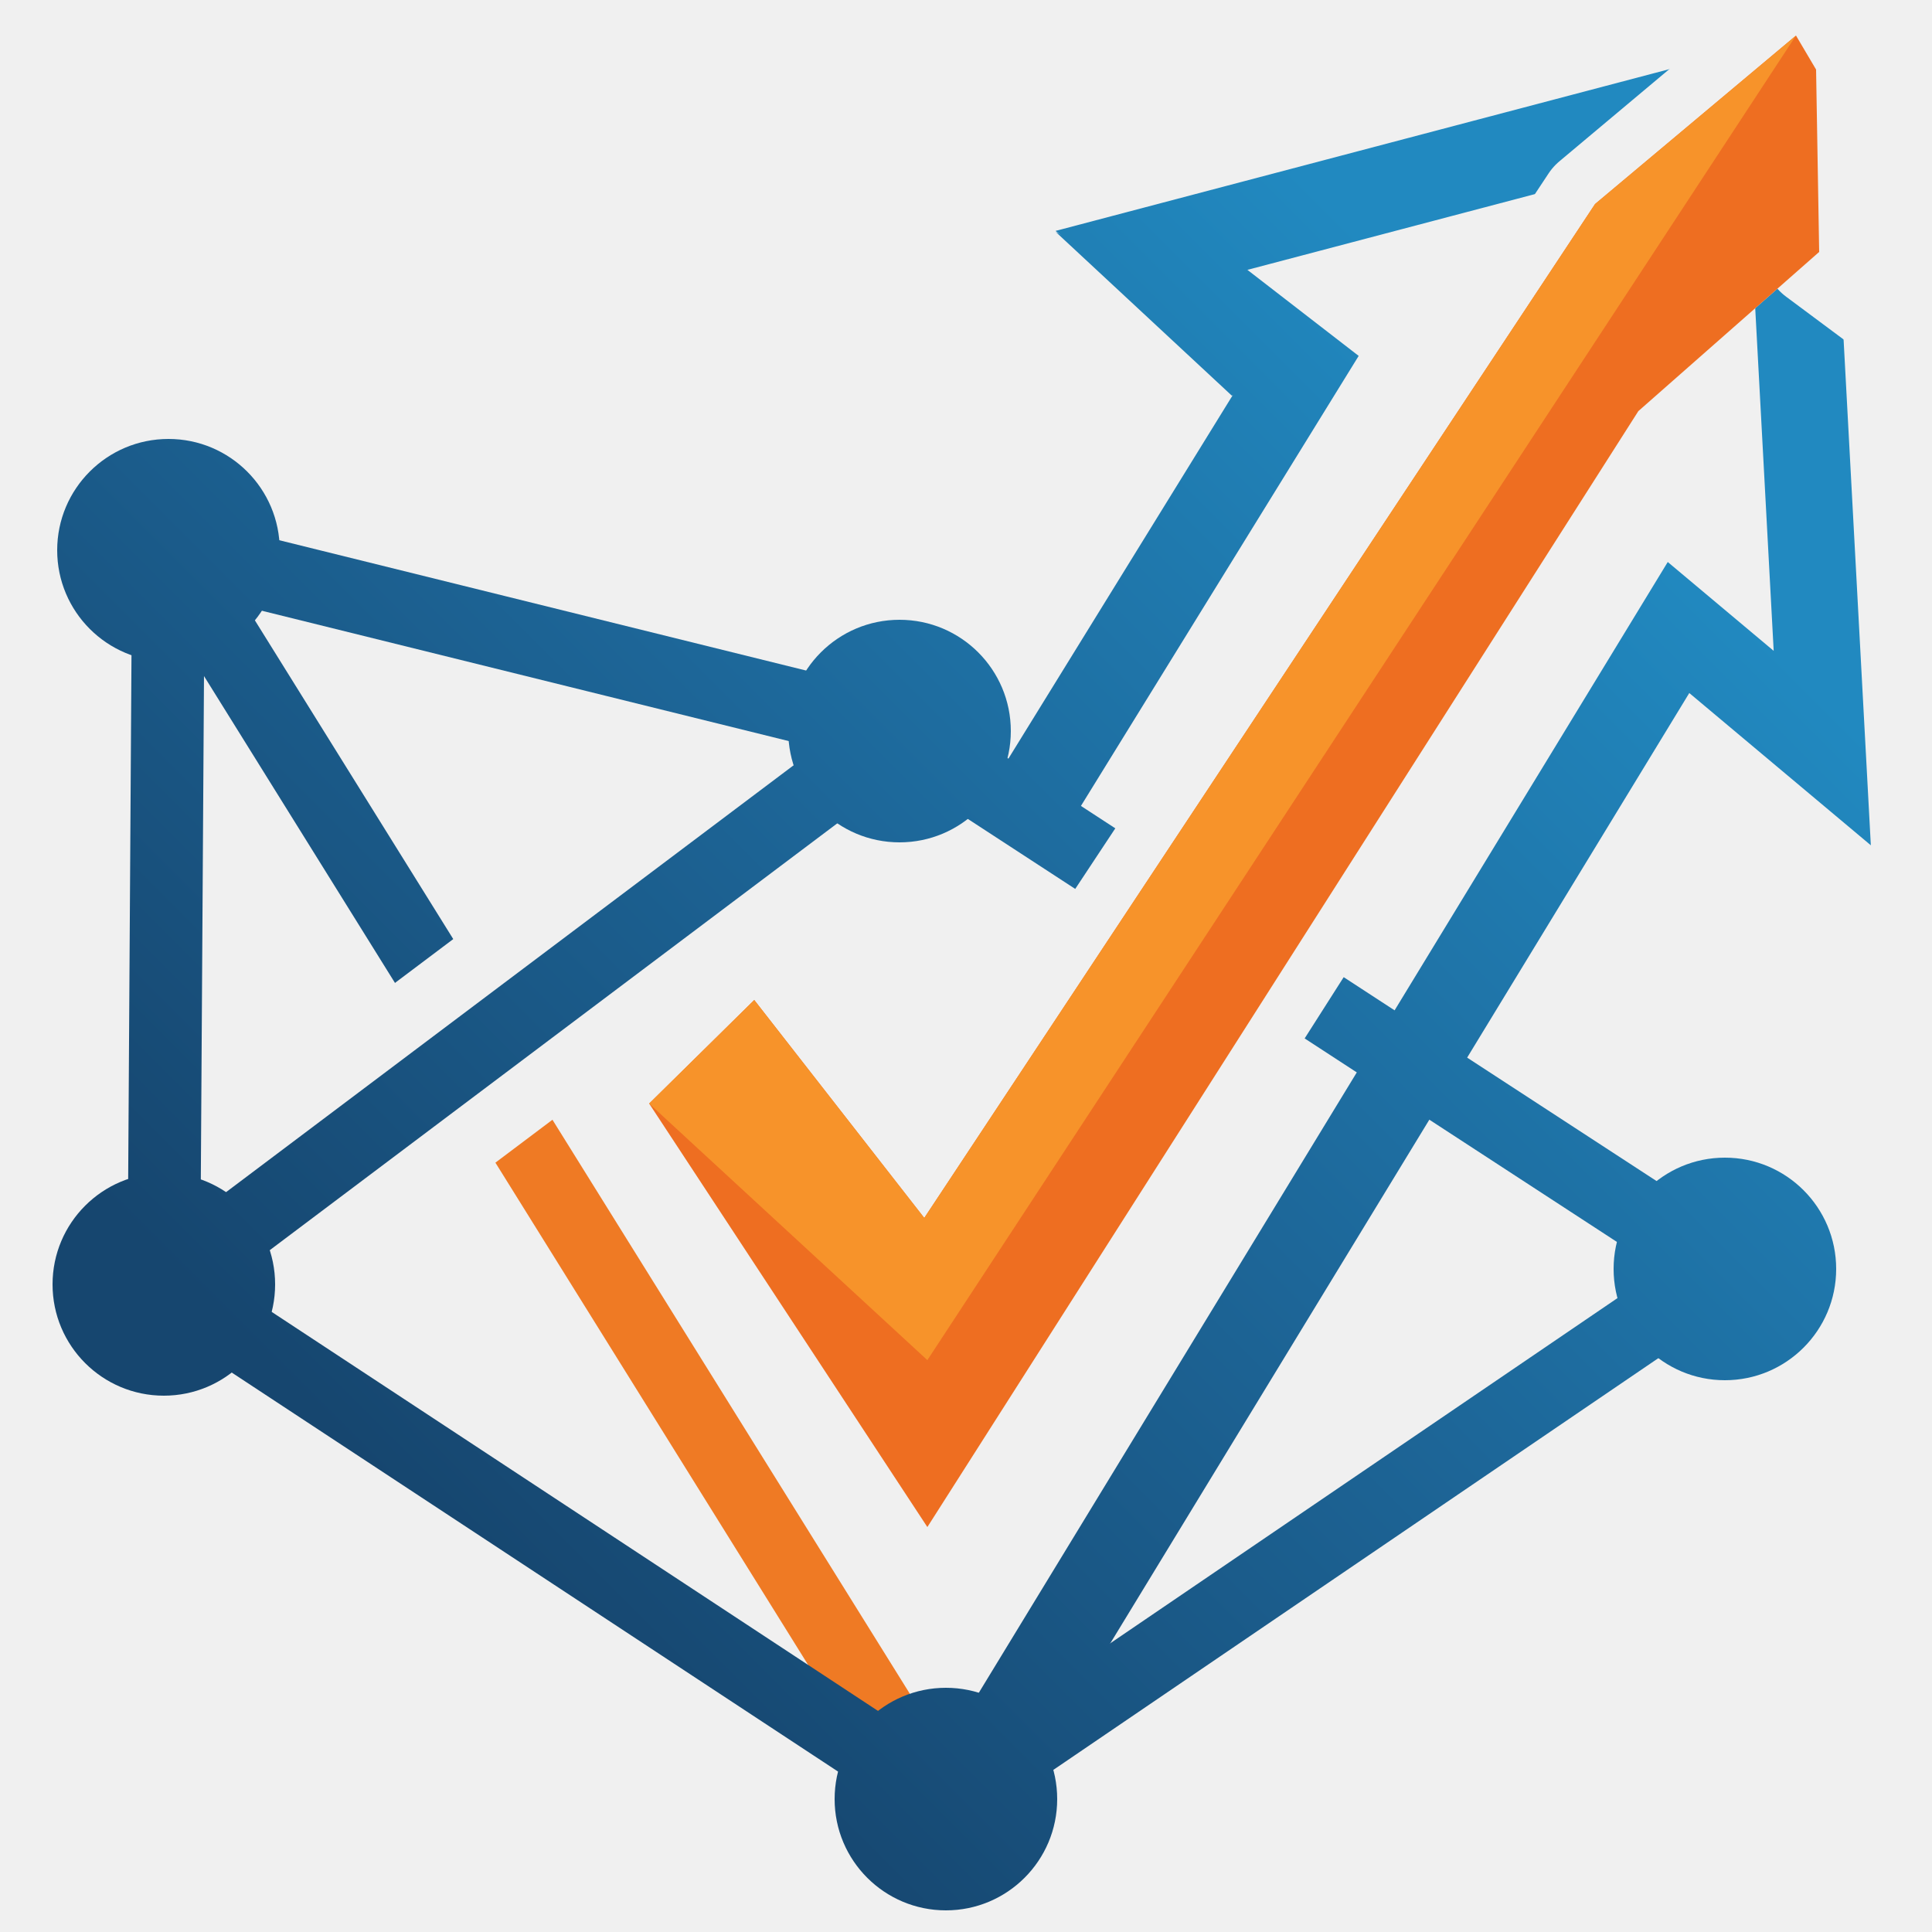
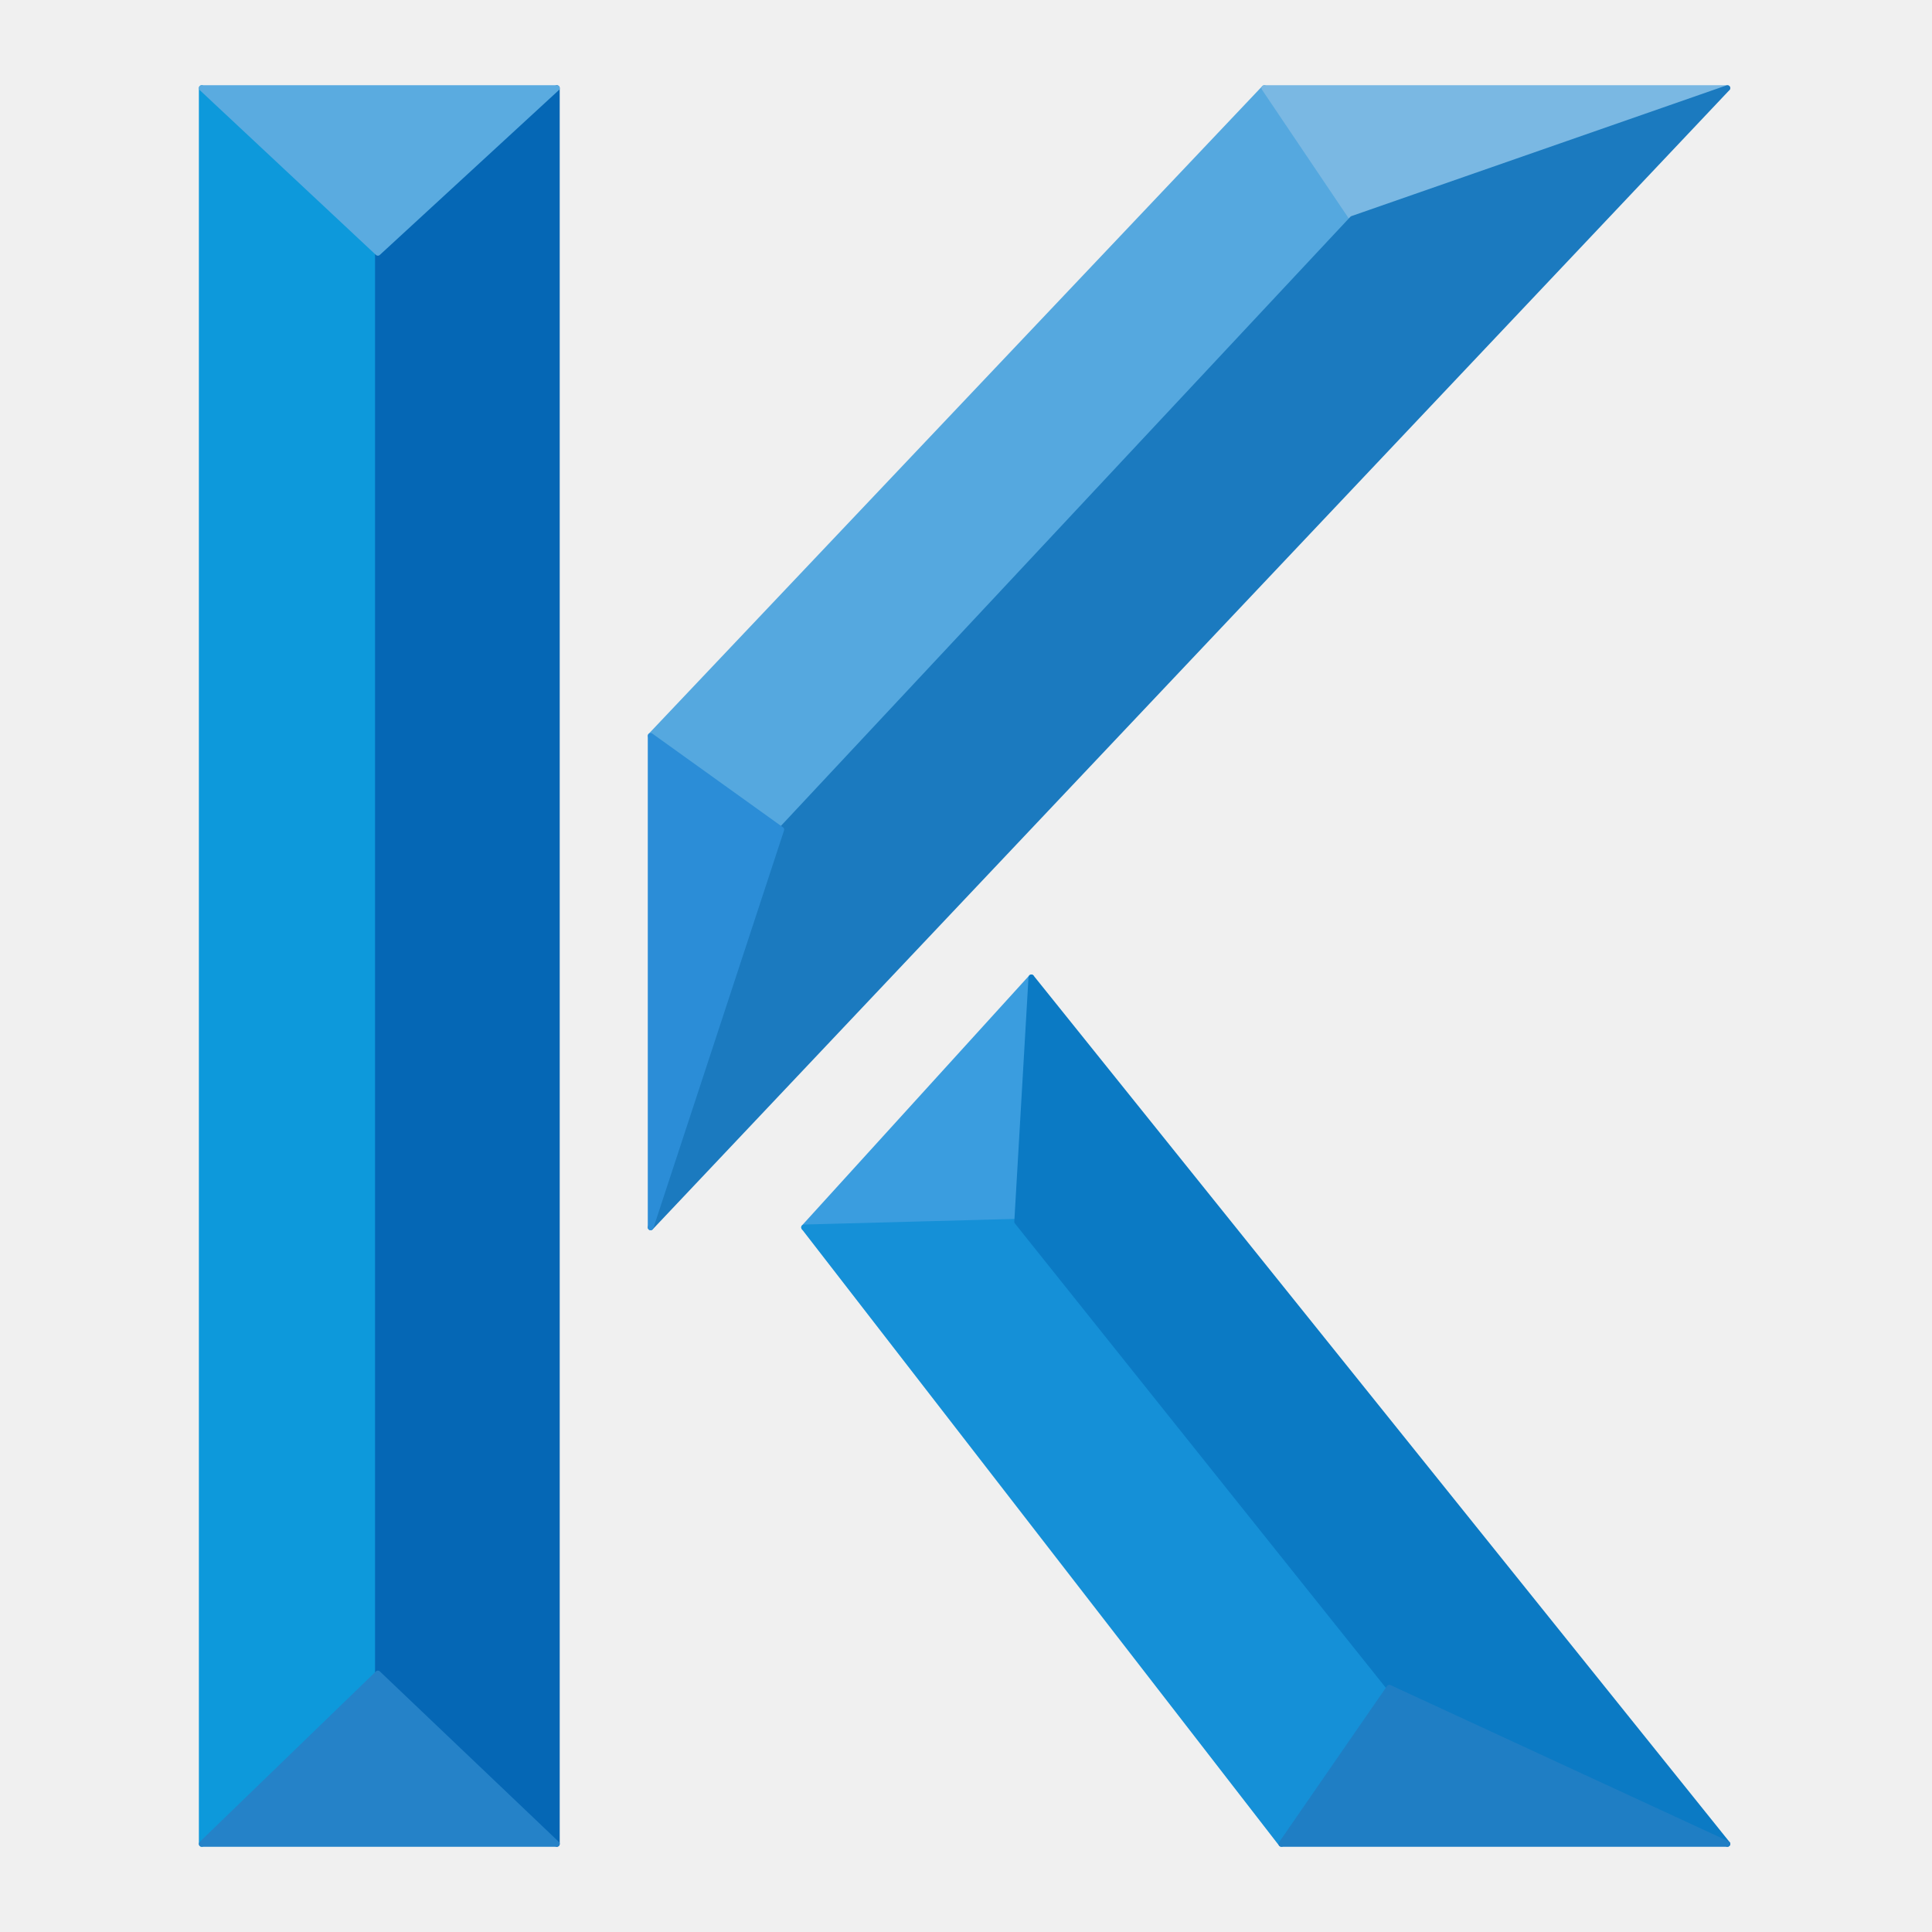
- <svg xmlns="http://www.w3.org/2000/svg" viewBox="1 2 125 125" role="img" aria-label="Vertiqo">
-   <defs>
-     <linearGradient id="biru" gradientUnits="userSpaceOnUse" x1="5" y1="125" x2="125" y2="5">
-       <stop offset="0.2" stop-color="#16466F" />
-       <stop offset="0.5" stop-color="#1D6698" />
-       <stop offset="0.8" stop-color="#2189C0" />
-     </linearGradient>
-     <mask id="celah-centang" maskUnits="userSpaceOnUse" x="-10" y="-10" width="150" height="150">
-       <rect x="-10" y="-10" width="150" height="150" fill="#fff" />
-       <polygon points="43,73.4 49.8,66.7 60.8,80.8 104.2,15.2 117.2,4.3 118.5,6.5 118.7,18.3 107,28.6 61,100.8" fill="#000" />
-       <path d="M60.8 80.8 L104.2 15.2 L117.2 4.3 L118.5 6.5 L118.7 18.3 L123 21.5 M107 28.6 L61 100.8" fill="none" stroke="#000" stroke-width="7.2" stroke-linejoin="round" />
-     </mask>
-     <mask id="celah-garis" maskUnits="userSpaceOnUse" x="-10" y="-10" width="150" height="150">
-       <rect x="-10" y="-10" width="150" height="150" fill="#fff" />
-       <path d="M11.6 85.1 L59.2 49.3" stroke="#000" stroke-width="13.2" />
-     </mask>
-   </defs>
-   <g mask="url(#celah-garis)" stroke-width="4.7">
-     <path d="M11.9 37.6 L31.94 69.8" stroke="url(#biru)" />
-     <path d="M31.14 69.8 L61.4 118.4" stroke="#EF7A24" stroke-width="4.6" />
+ <svg xmlns="http://www.w3.org/2000/svg" viewBox="0 0 680 680" role="img" aria-label="lefaklinik">
+   <g stroke-linejoin="round">
+     <polygon points="71,31 133,89 133,589 71,649" fill="#0D99DB" stroke="#0D99DB" stroke-width="2" />
+     <polygon points="196,31 196,649 133,589 133,89" fill="#0567B5" stroke="#0567B5" stroke-width="2" />
+     <polygon points="71,31 196,31 133,89" fill="#5AABE0" stroke="#5AABE0" stroke-width="2" />
+     <polygon points="71,649 133,589 196,649" fill="#2582C8" stroke="#2582C8" stroke-width="2" />
+     <polygon points="229,259 445,31 476,77 275,292" fill="#55A8DF" stroke="#55A8DF" stroke-width="2" />
+     <polygon points="445,31 608,31 476,77" fill="#7AB8E3" stroke="#7AB8E3" stroke-width="2" />
+     <polygon points="275,292 476,77 608,31 229,432" fill="#1B7ABF" stroke="#1B7ABF" stroke-width="2" />
+     <polygon points="229,259 275,292 229,432" fill="#2B8DD7" stroke="#2B8DD7" stroke-width="2" />
+     <polygon points="283,432 363,344 358,430" fill="#3A9DDF" stroke="#3A9DDF" stroke-width="2" />
+     <polygon points="283,432 358,430 489,594 451,649" fill="#1590D7" stroke="#1590D7" stroke-width="2" />
+     <polygon points="363,344 608,649 489,594 358,430" fill="#0B7AC4" stroke="#0B7AC4" stroke-width="2" />
+     <polygon points="451,649 489,594 608,649" fill="#1F7EC4" stroke="#1F7EC4" stroke-width="2" />
  </g>
-   <g mask="url(#celah-centang)" fill="none" stroke="url(#biru)">
-     <path d="M11.9 37.6 L59.2 49.3 M11.9 37.6 L11.6 85.1 L59.2 49.3 L112.6 84.1 M11.6 85.1 L62.2 118.4 L112.6 84.1" stroke-width="4.7" />
-     <path d="M66.5 56 L85.2 25.7 L75.5 18.2 L118 7 M63.6 118.1 L109.6 42.6 L118.9 50.4 L116.4 4" stroke-width="5.6" stroke-linejoin="miter" stroke-miterlimit="10" />
-     <polygon points="69.3,17 80.7,27.6 85.2,25.7" fill="url(#biru)" stroke="none" />
-     <g fill="url(#biru)" stroke="none">
-       <circle cx="11.9" cy="37.6" r="7.2" />
-       <circle cx="59.2" cy="49.3" r="7.2" />
-       <circle cx="11.6" cy="85.1" r="7.2" />
-       <circle cx="62.2" cy="118.4" r="7.2" />
-       <circle cx="112.6" cy="84.1" r="7.2" />
-     </g>
-   </g>
-   <polygon points="43,73.4 49.8,66.7 60.8,80.8 104.2,15.2 117.2,4.3 118.5,6.5 118.7,18.3 107,28.6 61,100.8" fill="#EE6E21" />
-   <polygon points="43,73.4 49.8,66.7 60.8,80.8 104.2,15.2 117.2,4.3 61,90" fill="#F7932A" />
</svg>
